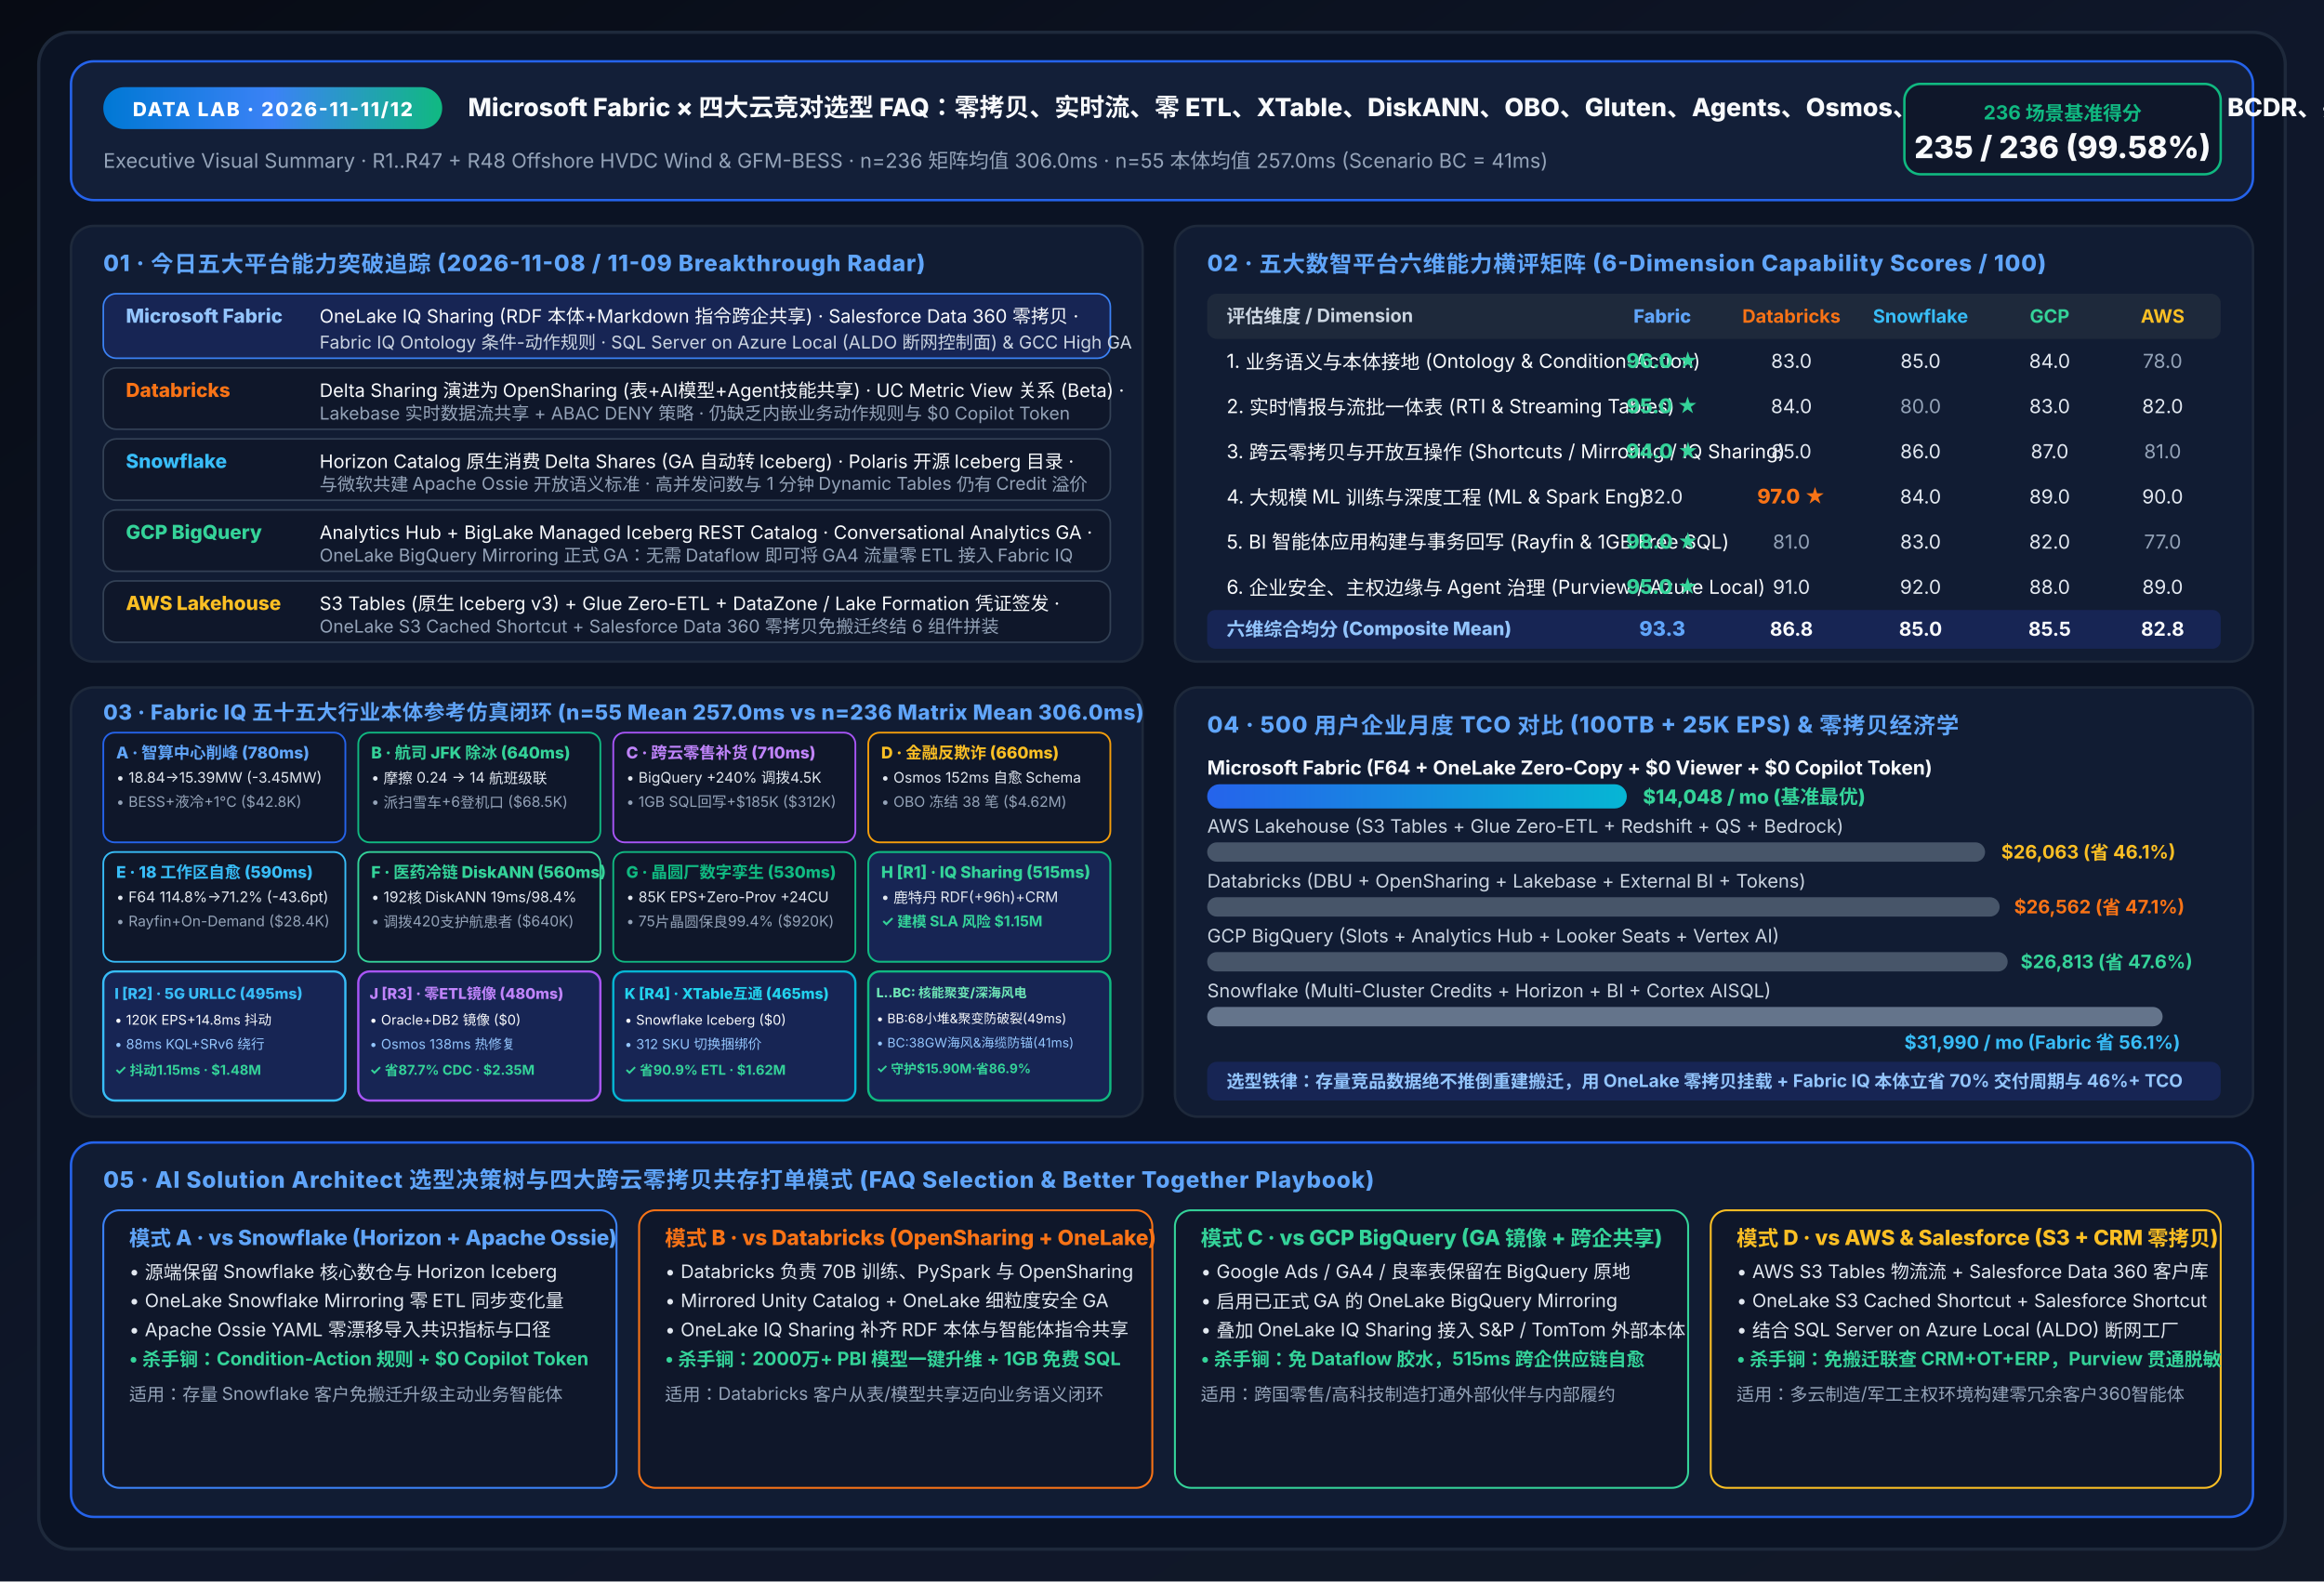
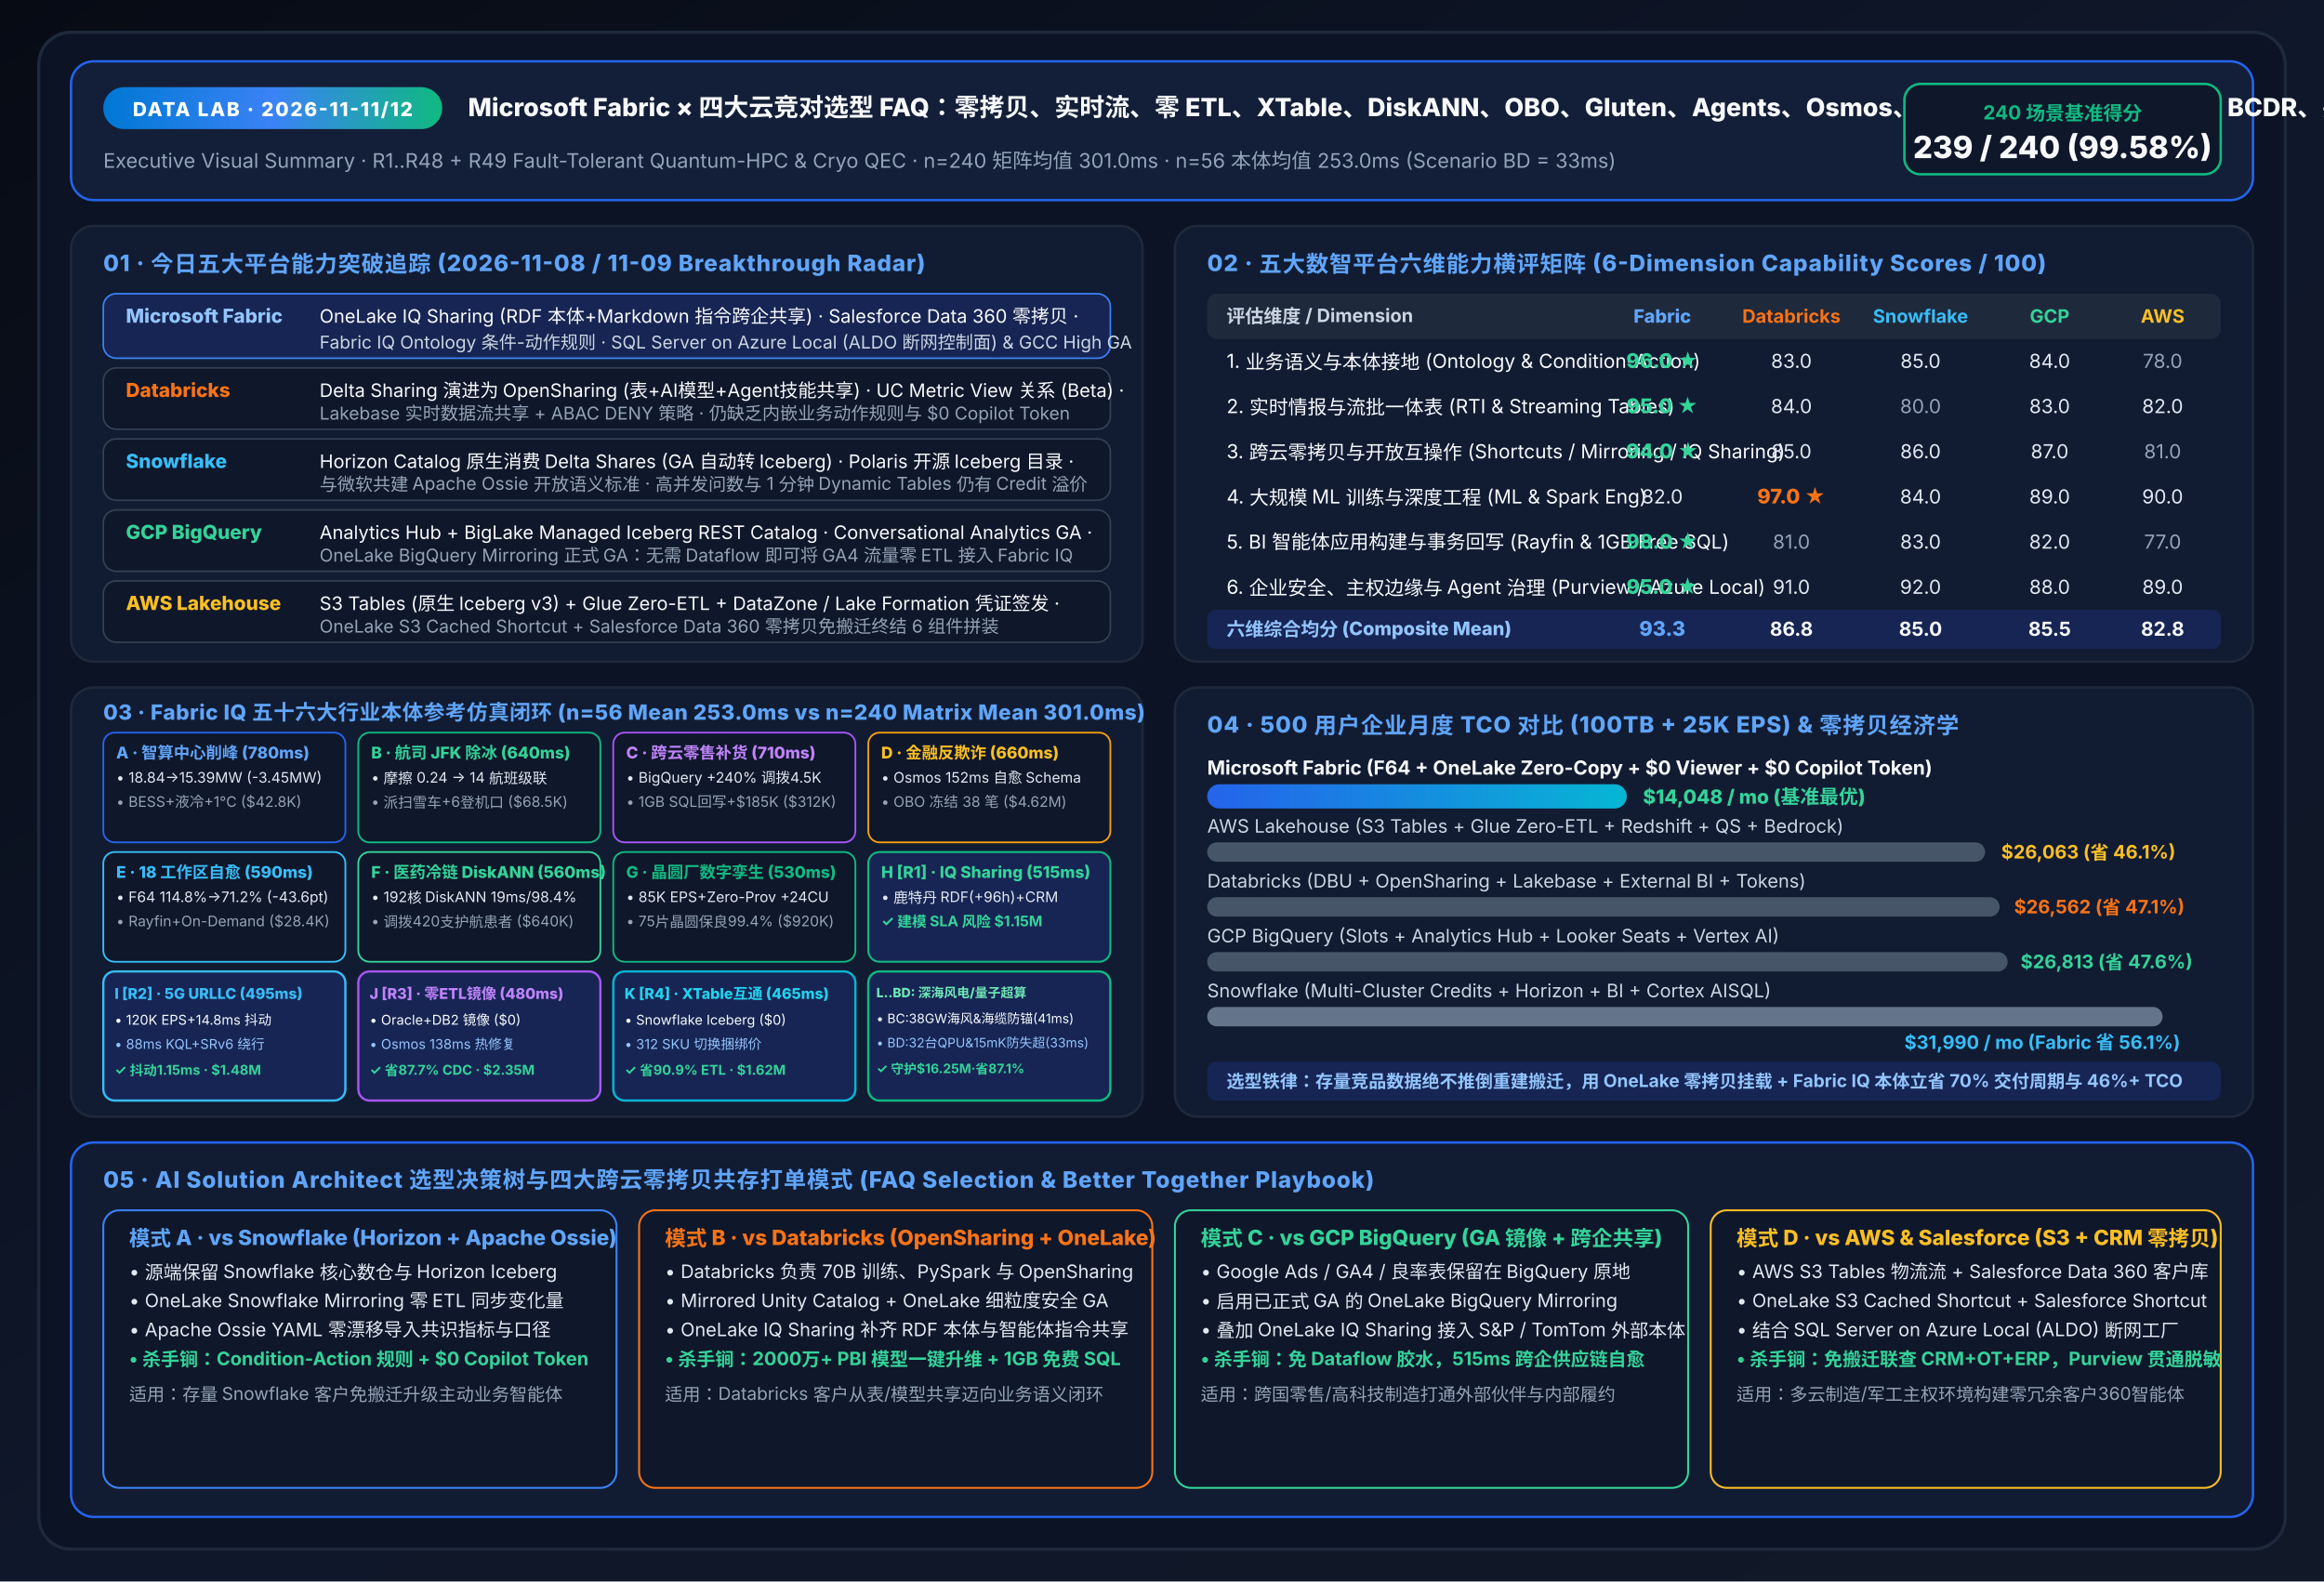
<svg xmlns="http://www.w3.org/2000/svg" viewBox="0 0 1440 980" width="1440" height="980" font-family="-apple-system, BlinkMacSystemFont, 'Segoe UI', 'PingFang SC', 'Microsoft YaHei', sans-serif">
  <defs>
    <linearGradient id="bgGrad" x1="0%" y1="0%" x2="100%" y2="100%">
      <stop offset="0%" stop-color="#070B14" />
      <stop offset="50%" stop-color="#0F172A" />
      <stop offset="100%" stop-color="#111827" />
    </linearGradient>
    <linearGradient id="accentGrad" x1="0%" y1="0%" x2="100%" y2="0%">
      <stop offset="0%" stop-color="#0078D4" />
      <stop offset="50%" stop-color="#3B82F6" />
      <stop offset="100%" stop-color="#10B981" />
    </linearGradient>
    <linearGradient id="fabricBar" x1="0%" y1="0%" x2="100%" y2="0%">
      <stop offset="0%" stop-color="#2563EB" />
      <stop offset="100%" stop-color="#06B6D4" />
    </linearGradient>
  </defs>
  <rect width="1440" height="980" fill="url(#bgGrad)" />
  <rect x="24" y="20" width="1392" height="940" rx="20" fill="#0B1324" stroke="#1E293B" stroke-width="2" />
  <rect x="44" y="38" width="1352" height="86" rx="14" fill="#131F38" stroke="#2563EB" stroke-width="1.5" />
  <rect x="64" y="54" width="210" height="26" rx="13" fill="url(#accentGrad)" />
  <text x="169" y="72" fill="#FFFFFF" font-size="12" font-weight="800" text-anchor="middle" letter-spacing="1">DATA LAB · 2026-11-11/12</text>
-   <text x="290" y="72" fill="#F8FAFC" font-size="15.5" font-weight="800">Microsoft Fabric × 四大云竞对选型 FAQ：零拷贝、实时流、零 ETL、XTable、DiskANN、OBO、Gluten、Agents、Osmos、FinOps、CI/CD、零信任、BCDR、共享、V-Order、AI、孪生、迁移、目录、图、Activator、医疗、ESG、零售、金融、时空、FLAML、OTel、MDM、SAP、游戏、航发、农业、航运、流媒体、半导体、智驾、油气、电池、低轨星座、生物制药、高铁、矿山、水务、央行支付、绿氢绿氨、核能聚变与深海风电海缆一图流</text>
-   <text x="64" y="104" fill="#94A3B8" font-size="12.5">Executive Visual Summary · R1..R47 + R48 Offshore HVDC Wind &amp; GFM-BESS · n=236 矩阵均值 306.0ms · n=55 本体均值 257.0ms (Scenario BC = 41ms)</text>
+   <text x="290" y="72" fill="#F8FAFC" font-size="15.5" font-weight="800">Microsoft Fabric × 四大云竞对选型 FAQ：零拷贝、实时流、零 ETL、XTable、DiskANN、OBO、Gluten、Agents、Osmos、FinOps、CI/CD、零信任、BCDR、共享、V-Order、AI、孪生、迁移、目录、图、Activator、医疗、ESG、零售、金融、时空、FLAML、OTel、MDM、SAP、游戏、航发、农业、航运、流媒体、半导体、智驾、油气、电池、低轨星座、生物制药、高铁、矿山、水务、央行支付、绿氢绿氨、核能聚变、深海风电与容错量子超算一图流</text>
+   <text x="64" y="104" fill="#94A3B8" font-size="12.5">Executive Visual Summary · R1..R48 + R49 Fault-Tolerant Quantum-HPC &amp; Cryo QEC · n=240 矩阵均值 301.0ms · n=56 本体均值 253.0ms (Scenario BD = 33ms)</text>
  <rect x="1180" y="52" width="196" height="56" rx="10" fill="#0F172A" stroke="#10B981" stroke-width="1.5" />
-   <text x="1278" y="74" fill="#10B981" font-size="12" font-weight="700" text-anchor="middle">236 场景基准得分</text>
-   <text x="1278" y="98" fill="#F8FAFC" font-size="19" font-weight="800" text-anchor="middle">235 / 236 (99.58%)</text>
+   <text x="1278" y="74" fill="#10B981" font-size="12" font-weight="700" text-anchor="middle">240 场景基准得分</text>
+   <text x="1278" y="98" fill="#F8FAFC" font-size="19" font-weight="800" text-anchor="middle">239 / 240 (99.58%)</text>
  <rect x="44" y="140" width="664" height="270" rx="14" fill="#111C33" stroke="#1E293B" stroke-width="1.5" />
  <text x="64" y="168" fill="#60A5FA" font-size="14" font-weight="800" letter-spacing="0.5">01 · 今日五大平台能力突破追踪 (2026-11-08 / 11-09 Breakthrough Radar)</text>
  <rect x="64" y="182" width="624" height="40" rx="8" fill="#172554" stroke="#3B82F6" stroke-width="1" />
  <text x="78" y="200" fill="#93C5FD" font-size="12" font-weight="800">Microsoft Fabric</text>
  <text x="198" y="200" fill="#F8FAFC" font-size="11.5">OneLake IQ Sharing (RDF 本体+Markdown 指令跨企共享) · Salesforce Data 360 零拷贝 ·</text>
  <text x="198" y="216" fill="#CBD5E1" font-size="11">Fabric IQ Ontology 条件-动作规则 · SQL Server on Azure Local (ALDO 断网控制面) &amp; GCC High GA</text>
  <rect x="64" y="228" width="624" height="38" rx="8" fill="#0F172A" stroke="#334155" stroke-width="1" />
  <text x="78" y="246" fill="#F97316" font-size="12" font-weight="800">Databricks</text>
  <text x="198" y="246" fill="#F8FAFC" font-size="11.5">Delta Sharing 演进为 OpenSharing (表+AI模型+Agent技能共享) · UC Metric View 关系 (Beta) ·</text>
  <text x="198" y="260" fill="#94A3B8" font-size="11">Lakebase 实时数据流共享 + ABAC DENY 策略 · 仍缺乏内嵌业务动作规则与 $0 Copilot Token</text>
  <rect x="64" y="272" width="624" height="38" rx="8" fill="#0F172A" stroke="#334155" stroke-width="1" />
  <text x="78" y="290" fill="#38BDF8" font-size="12" font-weight="800">Snowflake</text>
  <text x="198" y="290" fill="#F8FAFC" font-size="11.5">Horizon Catalog 原生消费 Delta Shares (GA 自动转 Iceberg) · Polaris 开源 Iceberg 目录 ·</text>
  <text x="198" y="304" fill="#94A3B8" font-size="11">与微软共建 Apache Ossie 开放语义标准 · 高并发问数与 1 分钟 Dynamic Tables 仍有 Credit 溢价</text>
  <rect x="64" y="316" width="624" height="38" rx="8" fill="#0F172A" stroke="#334155" stroke-width="1" />
  <text x="78" y="334" fill="#34D399" font-size="12" font-weight="800">GCP BigQuery</text>
  <text x="198" y="334" fill="#F8FAFC" font-size="11.5">Analytics Hub + BigLake Managed Iceberg REST Catalog · Conversational Analytics GA ·</text>
  <text x="198" y="348" fill="#94A3B8" font-size="11">OneLake BigQuery Mirroring 正式 GA：无需 Dataflow 即可将 GA4 流量零 ETL 接入 Fabric IQ</text>
  <rect x="64" y="360" width="624" height="38" rx="8" fill="#0F172A" stroke="#334155" stroke-width="1" />
  <text x="78" y="378" fill="#FBBF24" font-size="12" font-weight="800">AWS Lakehouse</text>
  <text x="198" y="378" fill="#F8FAFC" font-size="11.5">S3 Tables (原生 Iceberg v3) + Glue Zero-ETL + DataZone / Lake Formation 凭证签发 ·</text>
  <text x="198" y="392" fill="#94A3B8" font-size="11">OneLake S3 Cached Shortcut + Salesforce Data 360 零拷贝免搬迁终结 6 组件拼装</text>
  <rect x="728" y="140" width="668" height="270" rx="14" fill="#111C33" stroke="#1E293B" stroke-width="1.5" />
  <text x="748" y="168" fill="#60A5FA" font-size="14" font-weight="800" letter-spacing="0.5">02 · 五大数智平台六维能力横评矩阵 (6-Dimension Capability Scores / 100)</text>
  <rect x="748" y="182" width="628" height="28" rx="6" fill="#1E293B" />
  <text x="760" y="200" fill="#CBD5E1" font-size="11.5" font-weight="700">评估维度 / Dimension</text>
  <text x="1030" y="200" fill="#60A5FA" font-size="11.5" font-weight="800" text-anchor="middle">Fabric</text>
  <text x="1110" y="200" fill="#F97316" font-size="11.5" font-weight="700" text-anchor="middle">Databricks</text>
  <text x="1190" y="200" fill="#38BDF8" font-size="11.5" font-weight="700" text-anchor="middle">Snowflake</text>
  <text x="1270" y="200" fill="#34D399" font-size="11.5" font-weight="700" text-anchor="middle">GCP</text>
  <text x="1340" y="200" fill="#FBBF24" font-size="11.5" font-weight="700" text-anchor="middle">AWS</text>
  <text x="760" y="228" fill="#F8FAFC" font-size="12">1. 业务语义与本体接地 (Ontology &amp; Condition-Action)</text>
  <text x="1030" y="228" fill="#34D399" font-size="12.5" font-weight="800" text-anchor="middle">96.0 ★</text>
  <text x="1110" y="228" fill="#E2E8F0" font-size="12" text-anchor="middle">83.0</text>
  <text x="1190" y="228" fill="#E2E8F0" font-size="12" text-anchor="middle">85.0</text>
  <text x="1270" y="228" fill="#E2E8F0" font-size="12" text-anchor="middle">84.0</text>
  <text x="1340" y="228" fill="#94A3B8" font-size="12" text-anchor="middle">78.0</text>
  <text x="760" y="256" fill="#F8FAFC" font-size="12">2. 实时情报与流批一体表 (RTI &amp; Streaming Tables)</text>
  <text x="1030" y="256" fill="#34D399" font-size="12.5" font-weight="800" text-anchor="middle">95.0 ★</text>
  <text x="1110" y="256" fill="#E2E8F0" font-size="12" text-anchor="middle">84.0</text>
  <text x="1190" y="256" fill="#94A3B8" font-size="12" text-anchor="middle">80.0</text>
  <text x="1270" y="256" fill="#E2E8F0" font-size="12" text-anchor="middle">83.0</text>
  <text x="1340" y="256" fill="#E2E8F0" font-size="12" text-anchor="middle">82.0</text>
  <text x="760" y="284" fill="#F8FAFC" font-size="12">3. 跨云零拷贝与开放互操作 (Shortcuts / Mirroring / IQ Sharing)</text>
  <text x="1030" y="284" fill="#34D399" font-size="12.5" font-weight="800" text-anchor="middle">94.0 ★</text>
  <text x="1110" y="284" fill="#E2E8F0" font-size="12" text-anchor="middle">85.0</text>
  <text x="1190" y="284" fill="#E2E8F0" font-size="12" text-anchor="middle">86.0</text>
  <text x="1270" y="284" fill="#E2E8F0" font-size="12" text-anchor="middle">87.0</text>
  <text x="1340" y="284" fill="#94A3B8" font-size="12" text-anchor="middle">81.0</text>
  <text x="760" y="312" fill="#F8FAFC" font-size="12">4. 大规模 ML 训练与深度工程 (ML &amp; Spark Eng)</text>
  <text x="1030" y="312" fill="#E2E8F0" font-size="12" text-anchor="middle">82.0</text>
  <text x="1110" y="312" fill="#F97316" font-size="12.5" font-weight="800" text-anchor="middle">97.0 ★</text>
  <text x="1190" y="312" fill="#E2E8F0" font-size="12" text-anchor="middle">84.0</text>
  <text x="1270" y="312" fill="#E2E8F0" font-size="12" text-anchor="middle">89.0</text>
  <text x="1340" y="312" fill="#E2E8F0" font-size="12" text-anchor="middle">90.0</text>
  <text x="760" y="340" fill="#F8FAFC" font-size="12">5. BI 智能体应用构建与事务回写 (Rayfin &amp; 1GB Free SQL)</text>
  <text x="1030" y="340" fill="#34D399" font-size="12.5" font-weight="800" text-anchor="middle">98.0 ★</text>
  <text x="1110" y="340" fill="#94A3B8" font-size="12" text-anchor="middle">81.0</text>
  <text x="1190" y="340" fill="#E2E8F0" font-size="12" text-anchor="middle">83.0</text>
  <text x="1270" y="340" fill="#E2E8F0" font-size="12" text-anchor="middle">82.0</text>
  <text x="1340" y="340" fill="#94A3B8" font-size="12" text-anchor="middle">77.0</text>
  <text x="760" y="368" fill="#F8FAFC" font-size="12">6. 企业安全、主权边缘与 Agent 治理 (Purview / Azure Local)</text>
  <text x="1030" y="368" fill="#34D399" font-size="12.5" font-weight="800" text-anchor="middle">95.0 ★</text>
  <text x="1110" y="368" fill="#E2E8F0" font-size="12" text-anchor="middle">91.0</text>
  <text x="1190" y="368" fill="#E2E8F0" font-size="12" text-anchor="middle">92.0</text>
  <text x="1270" y="368" fill="#E2E8F0" font-size="12" text-anchor="middle">88.0</text>
  <text x="1340" y="368" fill="#E2E8F0" font-size="12" text-anchor="middle">89.0</text>
  <rect x="748" y="378" width="628" height="24" rx="5" fill="#172554" />
  <text x="760" y="394" fill="#93C5FD" font-size="11.5" font-weight="800">六维综合均分 (Composite Mean)</text>
  <text x="1030" y="394" fill="#60A5FA" font-size="12.5" font-weight="800" text-anchor="middle">93.3</text>
  <text x="1110" y="394" fill="#F8FAFC" font-size="12" font-weight="700" text-anchor="middle">86.8</text>
  <text x="1190" y="394" fill="#F8FAFC" font-size="12" font-weight="700" text-anchor="middle">85.0</text>
  <text x="1270" y="394" fill="#F8FAFC" font-size="12" font-weight="700" text-anchor="middle">85.5</text>
  <text x="1340" y="394" fill="#F8FAFC" font-size="12" font-weight="700" text-anchor="middle">82.8</text>
  <rect x="44" y="426" width="664" height="266" rx="14" fill="#111C33" stroke="#1E293B" stroke-width="1.5" />
-   <text x="64" y="446" fill="#60A5FA" font-size="13" font-weight="800" letter-spacing="0.3">03 · Fabric IQ 五十五大行业本体参考仿真闭环 (n=55 Mean 257.0ms vs n=236 Matrix Mean 306.0ms)</text>
+   <text x="64" y="446" fill="#60A5FA" font-size="13" font-weight="800" letter-spacing="0.3">03 · Fabric IQ 五十六大行业本体参考仿真闭环 (n=56 Mean 253.0ms vs n=240 Matrix Mean 301.0ms)</text>
  <rect x="64" y="454" width="150" height="68" rx="7" fill="#0F172A" stroke="#2563EB" stroke-width="1.1" />
  <text x="72" y="470" fill="#60A5FA" font-size="10" font-weight="800">A · 智算中心削峰 (780ms)</text>
  <text x="72" y="485" fill="#E2E8F0" font-size="9">• 18.84→15.39MW (-3.45MW)</text>
  <text x="72" y="500" fill="#94A3B8" font-size="9">• BESS+液冷+1°C ($42.8K)</text>
  <rect x="222" y="454" width="150" height="68" rx="7" fill="#0F172A" stroke="#10B981" stroke-width="1.1" />
  <text x="230" y="470" fill="#34D399" font-size="10" font-weight="800">B · 航司 JFK 除冰 (640ms)</text>
  <text x="230" y="485" fill="#E2E8F0" font-size="9">• 摩擦 0.24 → 14 航班级联</text>
  <text x="230" y="500" fill="#94A3B8" font-size="9">• 派扫雪车+6登机口 ($68.5K)</text>
  <rect x="380" y="454" width="150" height="68" rx="7" fill="#0F172A" stroke="#A855F7" stroke-width="1.1" />
  <text x="388" y="470" fill="#C084FC" font-size="10" font-weight="800">C · 跨云零售补货 (710ms)</text>
  <text x="388" y="485" fill="#E2E8F0" font-size="9">• BigQuery +240% 调拨4.5K</text>
  <text x="388" y="500" fill="#94A3B8" font-size="9">• 1GB SQL回写+$185K ($312K)</text>
  <rect x="538" y="454" width="150" height="68" rx="7" fill="#0F172A" stroke="#F59E0B" stroke-width="1.1" />
  <text x="546" y="470" fill="#FBBF24" font-size="10" font-weight="800">D · 金融反欺诈 (660ms)</text>
  <text x="546" y="485" fill="#E2E8F0" font-size="9">• Osmos 152ms 自愈 Schema</text>
  <text x="546" y="500" fill="#94A3B8" font-size="9">• OBO 冻结 38 笔 ($4.62M)</text>
  <rect x="64" y="528" width="150" height="68" rx="7" fill="#0F172A" stroke="#38BDF8" stroke-width="1.1" />
  <text x="72" y="544" fill="#38BDF8" font-size="10" font-weight="800">E · 18 工作区自愈 (590ms)</text>
  <text x="72" y="559" fill="#E2E8F0" font-size="9">• F64 114.8%→71.2% (-43.6pt)</text>
  <text x="72" y="574" fill="#94A3B8" font-size="9">• Rayfin+On-Demand ($28.4K)</text>
  <rect x="222" y="528" width="150" height="68" rx="7" fill="#0F172A" stroke="#34D399" stroke-width="1.1" />
  <text x="230" y="544" fill="#34D399" font-size="10" font-weight="800">F · 医药冷链 DiskANN (560ms)</text>
  <text x="230" y="559" fill="#E2E8F0" font-size="9">• 192核 DiskANN 19ms/98.4%</text>
  <text x="230" y="574" fill="#94A3B8" font-size="9">• 调拨420支护航患者 ($640K)</text>
  <rect x="380" y="528" width="150" height="68" rx="7" fill="#0F172A" stroke="#10B981" stroke-width="1.1" />
  <text x="388" y="544" fill="#10B981" font-size="10" font-weight="800">G · 晶圆厂数字孪生 (530ms)</text>
  <text x="388" y="559" fill="#E2E8F0" font-size="9">• 85K EPS+Zero-Prov +24CU</text>
  <text x="388" y="574" fill="#94A3B8" font-size="9">• 75片晶圆保良99.4% ($920K)</text>
  <rect x="538" y="528" width="150" height="68" rx="7" fill="#172554" stroke="#10B981" stroke-width="1.2" />
  <text x="546" y="544" fill="#34D399" font-size="10" font-weight="800">H [R1] · IQ Sharing (515ms)</text>
  <text x="546" y="559" fill="#E2E8F0" font-size="9">• 鹿特丹 RDF(+96h)+CRM</text>
  <text x="546" y="574" fill="#34D399" font-size="9" font-weight="700">✓ 建模 SLA 风险 $1.15M</text>
  <rect x="64" y="602" width="150" height="80" rx="7" fill="#172554" stroke="#38BDF8" stroke-width="1.4" />
  <text x="71" y="619" fill="#38BDF8" font-size="9.2" font-weight="800">I [R2] · 5G URLLC (495ms)</text>
  <text x="71" y="635" fill="#F8FAFC" font-size="8.4">• 120K EPS+14.8ms 抖动</text>
  <text x="71" y="650" fill="#93C5FD" font-size="8.4">• 88ms KQL+SRv6 绕行</text>
  <text x="71" y="666" fill="#34D399" font-size="8.4" font-weight="700">✓ 抖动1.15ms · $1.48M</text>
  <rect x="222" y="602" width="150" height="80" rx="7" fill="#172554" stroke="#A855F7" stroke-width="1.4" />
  <text x="229" y="619" fill="#C084FC" font-size="9.2" font-weight="800">J [R3] · 零ETL镜像 (480ms)</text>
  <text x="229" y="635" fill="#F8FAFC" font-size="8.4">• Oracle+DB2 镜像 ($0)</text>
  <text x="229" y="650" fill="#93C5FD" font-size="8.4">• Osmos 138ms 热修复</text>
  <text x="229" y="666" fill="#34D399" font-size="8.4" font-weight="700">✓ 省87.7% CDC · $2.35M</text>
  <rect x="380" y="602" width="150" height="80" rx="7" fill="#172554" stroke="#06B6D4" stroke-width="1.4" />
  <text x="387" y="619" fill="#22D3EE" font-size="9.2" font-weight="800">K [R4] · XTable互通 (465ms)</text>
  <text x="387" y="635" fill="#F8FAFC" font-size="8.4">• Snowflake Iceberg ($0)</text>
  <text x="387" y="650" fill="#93C5FD" font-size="8.4">• 312 SKU 切换捆绑价</text>
  <text x="387" y="666" fill="#34D399" font-size="8.4" font-weight="700">✓ 省90.9% ETL · $1.62M</text>
  <rect x="538" y="602" width="150" height="80" rx="7" fill="#172554" stroke="#10B981" stroke-width="1.4" />
-   <text x="543" y="618" fill="#6EE7B7" font-size="8.0" font-weight="800">L..BC: 核能聚变/深海风电</text>
-   <text x="543" y="634" fill="#F8FAFC" font-size="8.0">• BB:68小堆&amp;聚变防破裂(49ms)</text>
-   <text x="543" y="649" fill="#93C5FD" font-size="8.0">• BC:38GW海风&amp;海缆防锚(41ms)</text>
-   <text x="543" y="665" fill="#34D399" font-size="8.0" font-weight="700">✓ 守护$15.90M·省86.9%</text>
+   <text x="543" y="618" fill="#6EE7B7" font-size="8.0" font-weight="800">L..BD: 深海风电/量子超算</text>
+   <text x="543" y="634" fill="#F8FAFC" font-size="8.0">• BC:38GW海风&amp;海缆防锚(41ms)</text>
+   <text x="543" y="649" fill="#93C5FD" font-size="8.0">• BD:32台QPU&amp;15mK防失超(33ms)</text>
+   <text x="543" y="665" fill="#34D399" font-size="8.0" font-weight="700">✓ 守护$16.25M·省87.1%</text>
  <rect x="728" y="426" width="668" height="266" rx="14" fill="#111C33" stroke="#1E293B" stroke-width="1.5" />
  <text x="748" y="454" fill="#60A5FA" font-size="14" font-weight="800" letter-spacing="0.5">04 · 500 用户企业月度 TCO 对比 (100TB + 25K EPS) &amp; 零拷贝经济学</text>
  <text x="748" y="480" fill="#F8FAFC" font-size="12" font-weight="700">Microsoft Fabric (F64 + OneLake Zero-Copy + $0 Viewer + $0 Copilot Token)</text>
  <rect x="748" y="486" width="260" height="15" rx="7.5" fill="url(#fabricBar)" />
  <text x="1018" y="498" fill="#34D399" font-size="12" font-weight="800">$14,048 / mo (基准最优)</text>
  <text x="748" y="516" fill="#CBD5E1" font-size="11.5">AWS Lakehouse (S3 Tables + Glue Zero-ETL + Redshift + QS + Bedrock)</text>
  <rect x="748" y="522" width="482" height="12" rx="6" fill="#475569" />
  <text x="1240" y="532" fill="#FBBF24" font-size="11.5" font-weight="700">$26,063 (省 46.1%)</text>
  <text x="748" y="550" fill="#CBD5E1" font-size="11.5">Databricks (DBU + OpenSharing + Lakebase + External BI + Tokens)</text>
  <rect x="748" y="556" width="491" height="12" rx="6" fill="#475569" />
  <text x="1248" y="566" fill="#F97316" font-size="11.5" font-weight="700">$26,562 (省 47.1%)</text>
  <text x="748" y="584" fill="#CBD5E1" font-size="11.5">GCP BigQuery (Slots + Analytics Hub + Looker Seats + Vertex AI)</text>
  <rect x="748" y="590" width="496" height="12" rx="6" fill="#475569" />
  <text x="1252" y="600" fill="#34D399" font-size="11.5" font-weight="700">$26,813 (省 47.6%)</text>
  <text x="748" y="618" fill="#CBD5E1" font-size="11.5">Snowflake (Multi-Cluster Credits + Horizon + BI + Cortex AISQL)</text>
  <rect x="748" y="624" width="592" height="12" rx="6" fill="#64748B" />
  <text x="1180" y="650" fill="#38BDF8" font-size="11.5" font-weight="700">$31,990 / mo (Fabric 省 56.1%)</text>
  <rect x="748" y="658" width="628" height="24" rx="6" fill="#172554" />
  <text x="760" y="674" fill="#93C5FD" font-size="11" font-weight="700">选型铁律：存量竞品数据绝不推倒重建搬迁，用 OneLake 零拷贝挂载 + Fabric IQ 本体立省 70% 交付周期与 46%+ TCO</text>
  <rect x="44" y="708" width="1352" height="232" rx="14" fill="#111C33" stroke="#2563EB" stroke-width="1.5" />
  <text x="64" y="736" fill="#60A5FA" font-size="14" font-weight="800" letter-spacing="0.5">05 · AI Solution Architect 选型决策树与四大跨云零拷贝共存打单模式 (FAQ Selection &amp; Better Together Playbook)</text>
  <rect x="64" y="750" width="318" height="172" rx="10" fill="#0F172A" stroke="#3B82F6" stroke-width="1.2" />
  <text x="80" y="772" fill="#60A5FA" font-size="13" font-weight="800">模式 A · vs Snowflake (Horizon + Apache Ossie)</text>
  <text x="80" y="792" fill="#E2E8F0" font-size="11.5">• 源端保留 Snowflake 核心数仓与 Horizon Iceberg</text>
  <text x="80" y="810" fill="#E2E8F0" font-size="11.5">• OneLake Snowflake Mirroring 零 ETL 同步变化量</text>
  <text x="80" y="828" fill="#E2E8F0" font-size="11.5">• Apache Ossie YAML 零漂移导入共识指标与口径</text>
  <text x="80" y="846" fill="#34D399" font-size="11.5" font-weight="700">• 杀手锏：Condition-Action 规则 + $0 Copilot Token</text>
  <text x="80" y="868" fill="#94A3B8" font-size="11">适用：存量 Snowflake 客户免搬迁升级主动业务智能体</text>
  <rect x="396" y="750" width="318" height="172" rx="10" fill="#0F172A" stroke="#F97316" stroke-width="1.2" />
  <text x="412" y="772" fill="#F97316" font-size="13" font-weight="800">模式 B · vs Databricks (OpenSharing + OneLake)</text>
  <text x="412" y="792" fill="#E2E8F0" font-size="11.5">• Databricks 负责 70B 训练、PySpark 与 OpenSharing</text>
  <text x="412" y="810" fill="#E2E8F0" font-size="11.5">• Mirrored Unity Catalog + OneLake 细粒度安全 GA</text>
  <text x="412" y="828" fill="#E2E8F0" font-size="11.5">• OneLake IQ Sharing 补齐 RDF 本体与智能体指令共享</text>
  <text x="412" y="846" fill="#34D399" font-size="11.5" font-weight="700">• 杀手锏：2000万+ PBI 模型一键升维 + 1GB 免费 SQL</text>
  <text x="412" y="868" fill="#94A3B8" font-size="11">适用：Databricks 客户从表/模型共享迈向业务语义闭环</text>
  <rect x="728" y="750" width="318" height="172" rx="10" fill="#0F172A" stroke="#34D399" stroke-width="1.2" />
  <text x="744" y="772" fill="#34D399" font-size="13" font-weight="800">模式 C · vs GCP BigQuery (GA 镜像 + 跨企共享)</text>
  <text x="744" y="792" fill="#E2E8F0" font-size="11.5">• Google Ads / GA4 / 良率表保留在 BigQuery 原地</text>
  <text x="744" y="810" fill="#E2E8F0" font-size="11.5">• 启用已正式 GA 的 OneLake BigQuery Mirroring</text>
  <text x="744" y="828" fill="#E2E8F0" font-size="11.5">• 叠加 OneLake IQ Sharing 接入 S&amp;P / TomTom 外部本体</text>
  <text x="744" y="846" fill="#34D399" font-size="11.5" font-weight="700">• 杀手锏：免 Dataflow 胶水，515ms 跨企供应链自愈</text>
  <text x="744" y="868" fill="#94A3B8" font-size="11">适用：跨国零售/高科技制造打通外部伙伴与内部履约</text>
  <rect x="1060" y="750" width="316" height="172" rx="10" fill="#0F172A" stroke="#FBBF24" stroke-width="1.2" />
  <text x="1076" y="772" fill="#FBBF24" font-size="13" font-weight="800">模式 D · vs AWS &amp; Salesforce (S3 + CRM 零拷贝)</text>
  <text x="1076" y="792" fill="#E2E8F0" font-size="11.5">• AWS S3 Tables 物流流 + Salesforce Data 360 客户库</text>
  <text x="1076" y="810" fill="#E2E8F0" font-size="11.5">• OneLake S3 Cached Shortcut + Salesforce Shortcut</text>
  <text x="1076" y="828" fill="#E2E8F0" font-size="11.5">• 结合 SQL Server on Azure Local (ALDO) 断网工厂</text>
  <text x="1076" y="846" fill="#34D399" font-size="11.5" font-weight="700">• 杀手锏：免搬迁联查 CRM+OT+ERP，Purview 贯通脱敏</text>
  <text x="1076" y="868" fill="#94A3B8" font-size="11">适用：多云制造/军工主权环境构建零冗余客户360智能体</text>
</svg>
